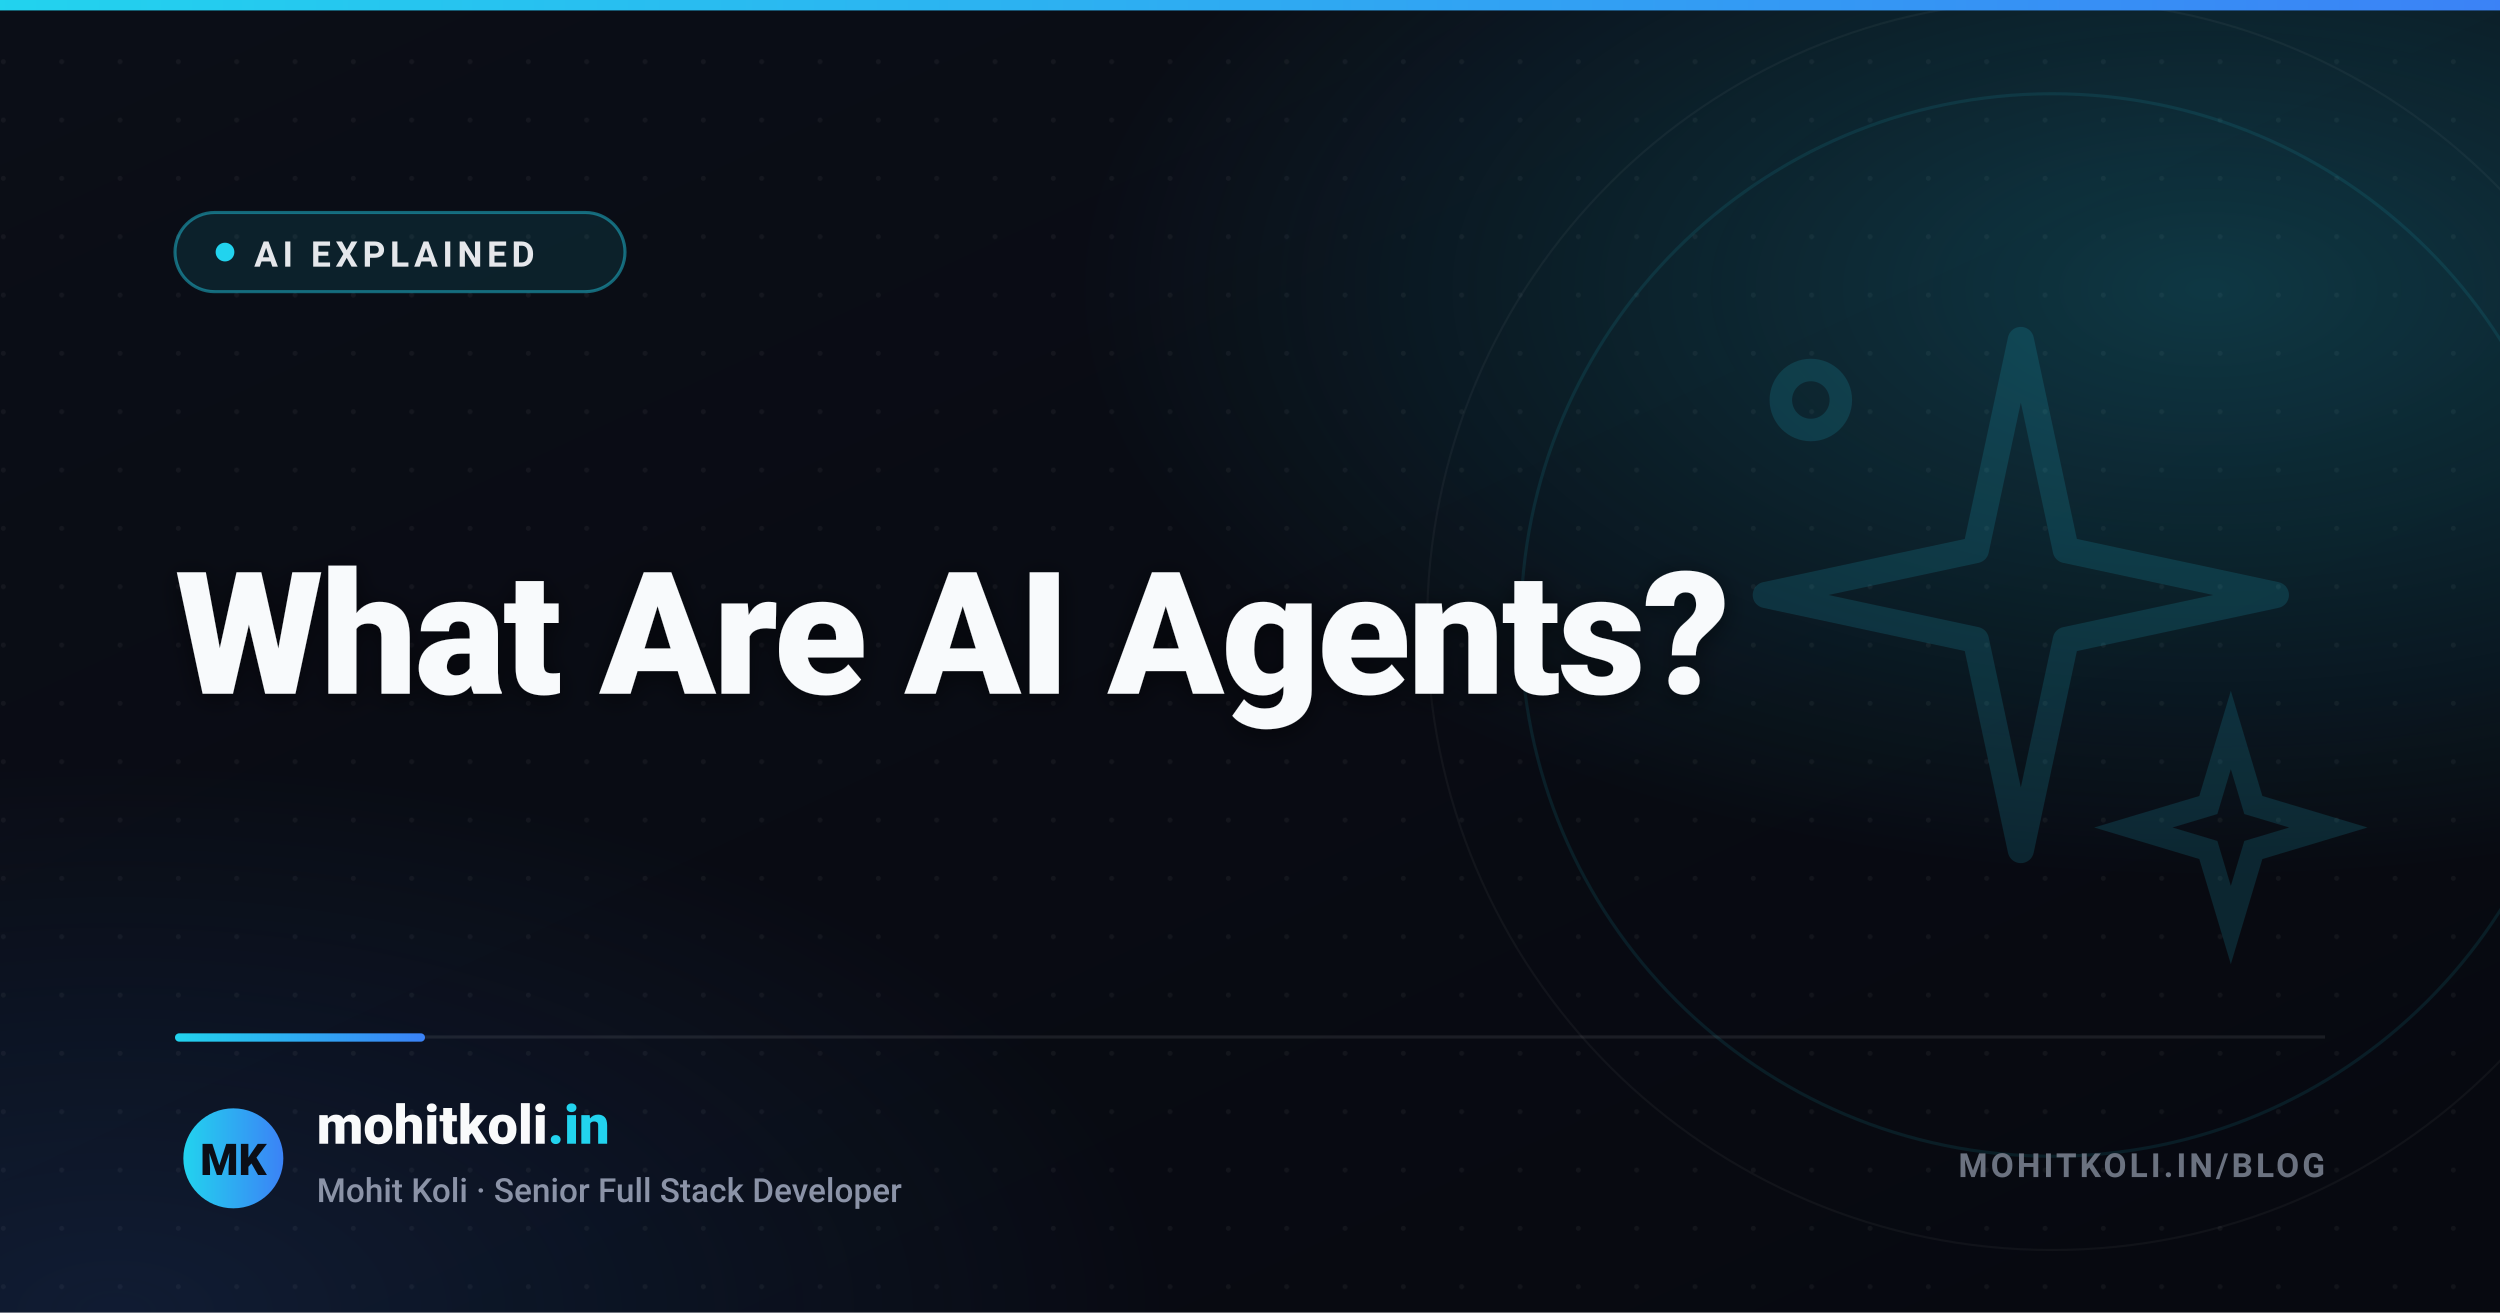
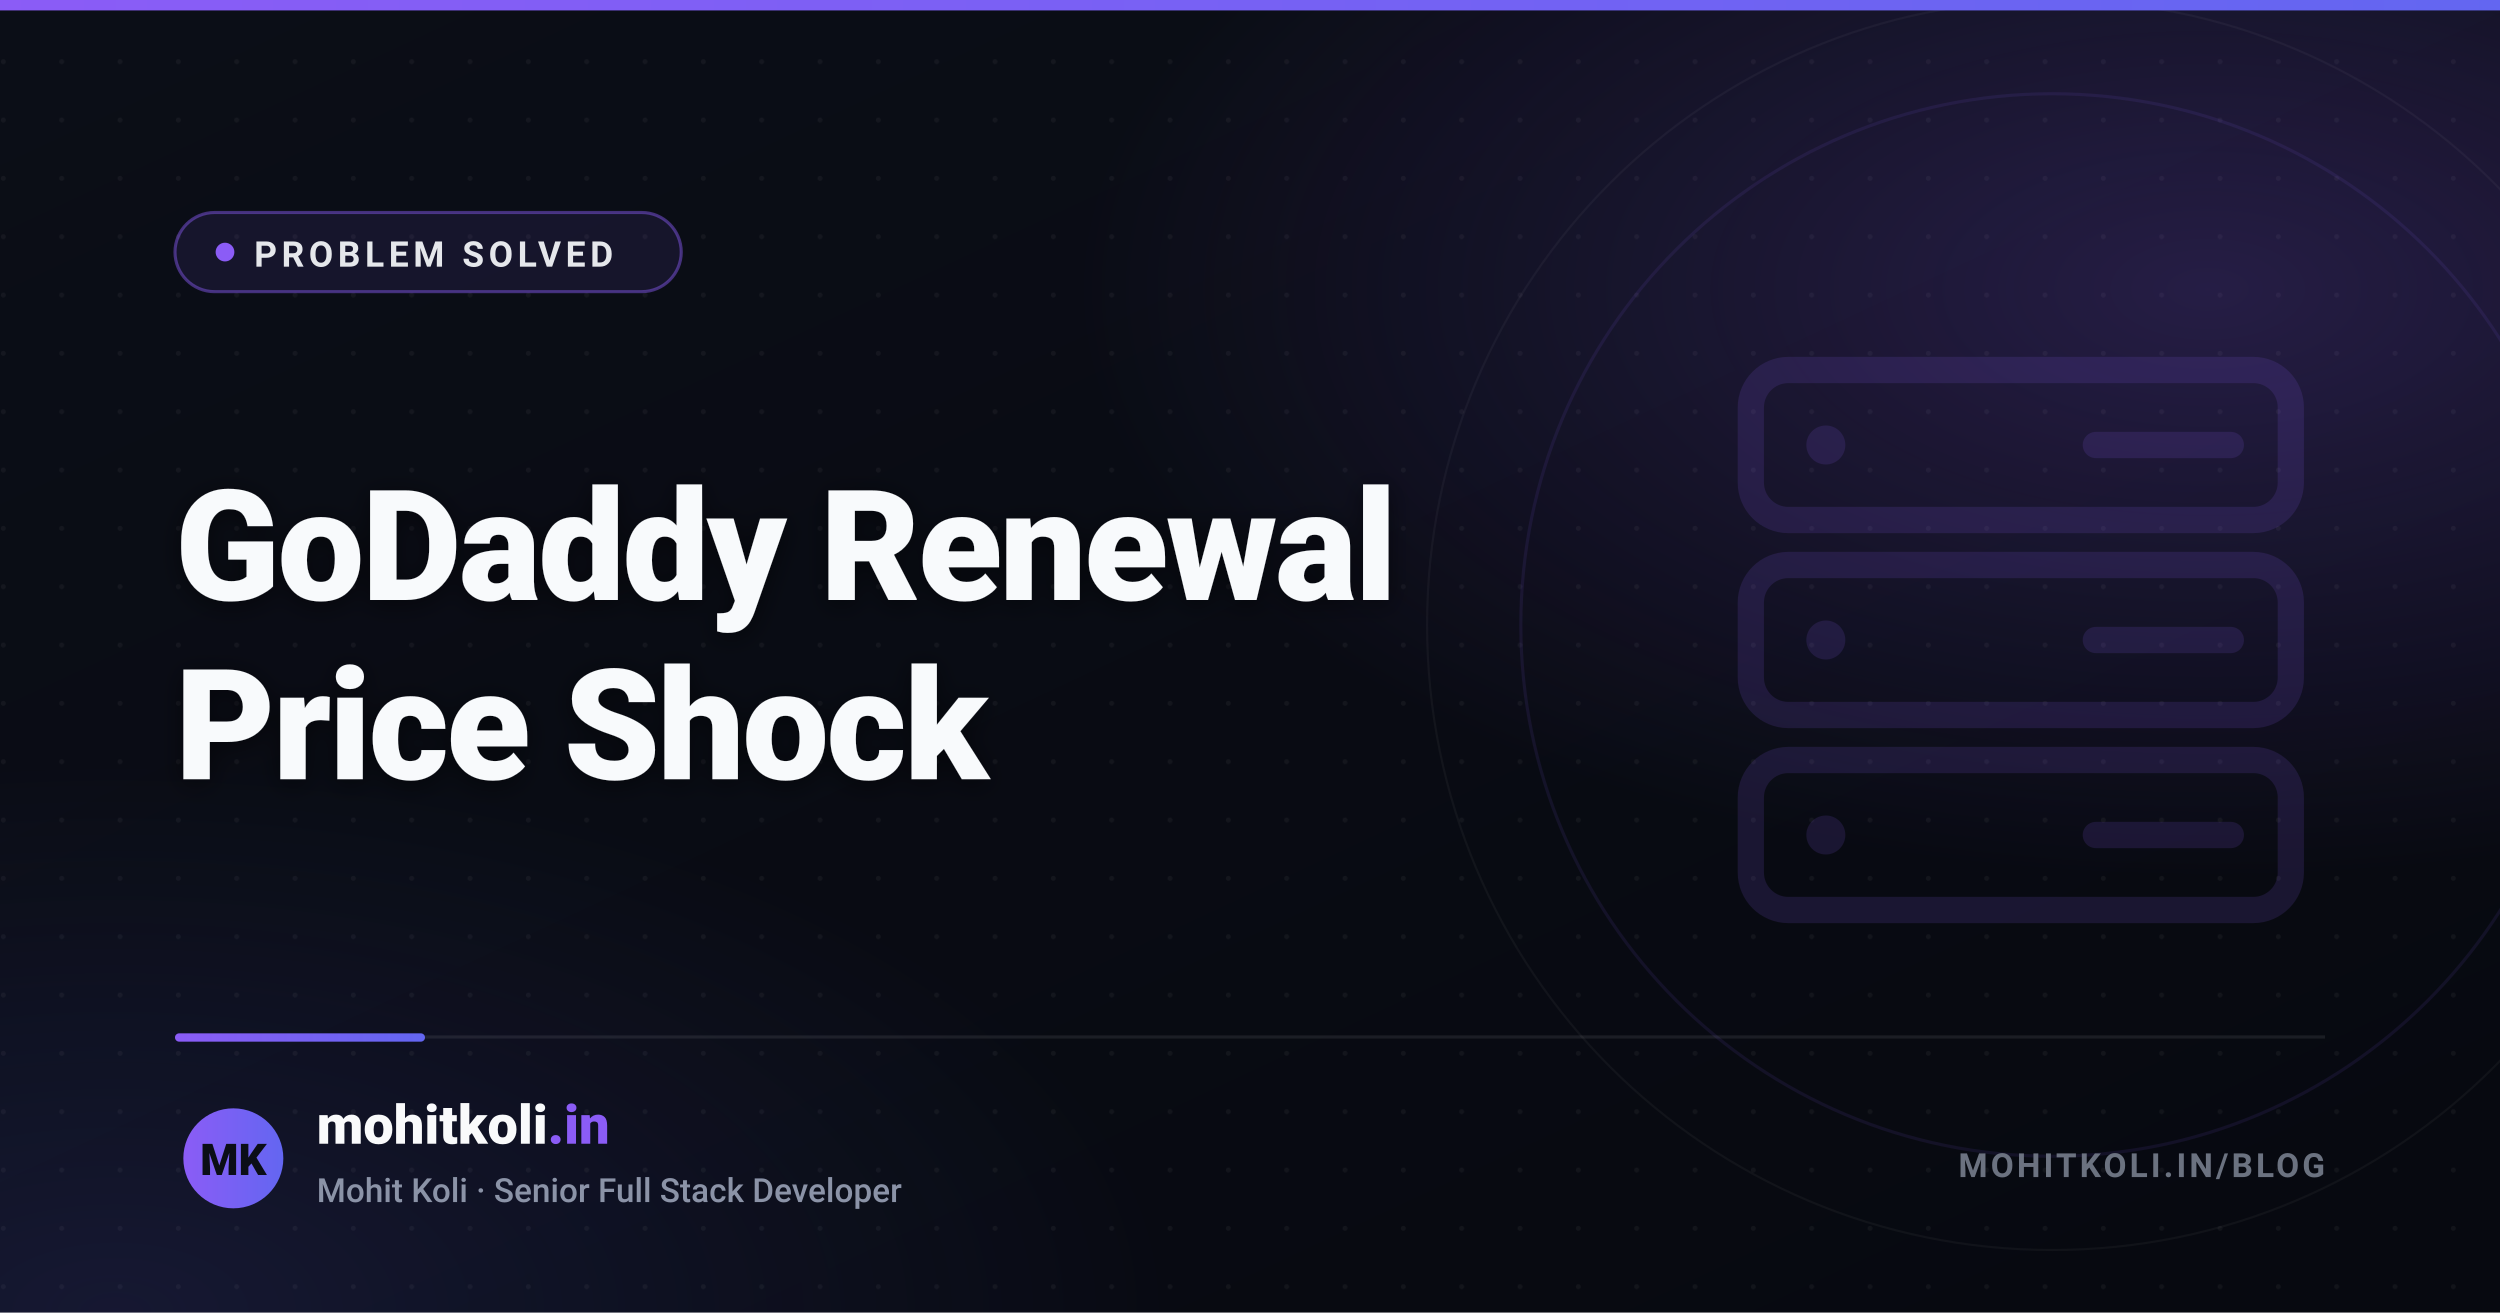
- <svg xmlns="http://www.w3.org/2000/svg" width="1200" height="630" viewBox="0 0 1200 630" role="img" aria-label="What Are AI Agents?">
+ <svg xmlns="http://www.w3.org/2000/svg" width="1200" height="630" viewBox="0 0 1200 630" role="img" aria-label="GoDaddy Renewal Price Shock">
  <defs>
    <linearGradient id="bg" x1="0" y1="0" x2="0.9" y2="1">
      <stop offset="0" stop-color="#0b0e17" />
      <stop offset="1" stop-color="#070910" />
    </linearGradient>
    <radialGradient id="glow" cx="0.88" cy="0.22" r="0.75">
-       <stop offset="0" stop-color="#22d3ee" stop-opacity="0.22" />
-       <stop offset="0.6" stop-color="#22d3ee" stop-opacity="0" />
+       <stop offset="0" stop-color="#8b5cf6" stop-opacity="0.22" />
+       <stop offset="0.6" stop-color="#8b5cf6" stop-opacity="0" />
    </radialGradient>
    <radialGradient id="glow2" cx="0.05" cy="1" r="0.7">
-       <stop offset="0" stop-color="#3b82f6" stop-opacity="0.14" />
-       <stop offset="0.6" stop-color="#3b82f6" stop-opacity="0" />
+       <stop offset="0" stop-color="#6366f1" stop-opacity="0.14" />
+       <stop offset="0.6" stop-color="#6366f1" stop-opacity="0" />
    </radialGradient>
    <linearGradient id="accent" x1="0" y1="0" x2="1" y2="0">
-       <stop offset="0" stop-color="#22d3ee" />
-       <stop offset="1" stop-color="#3b82f6" />
+       <stop offset="0" stop-color="#8b5cf6" />
+       <stop offset="1" stop-color="#6366f1" />
    </linearGradient>
    <pattern id="dots" width="28" height="28" patternUnits="userSpaceOnUse">
      <circle cx="1.6" cy="1.6" r="1.2" fill="#ffffff" fill-opacity="0.045" />
    </pattern>
    <filter id="tshadow" x="-10%" y="-10%" width="120%" height="130%">
      <feDropShadow dx="0" dy="2" stdDeviation="6" flood-color="#000000" flood-opacity="0.5" />
    </filter>
    <clipPath id="frame">
      <rect width="1200" height="630" rx="0" />
    </clipPath>
  </defs>
  <g clip-path="url(#frame)">
    <rect width="1200" height="630" fill="url(#bg)" />
    <rect width="1200" height="630" fill="url(#dots)" />
    <rect width="1200" height="630" fill="url(#glow)" />
    <rect width="1200" height="630" fill="url(#glow2)" />
-     <g transform="translate(790 120) scale(3.6)" stroke="#22d3ee" opacity="0.14">
-       <path d="M50 12 L56 40 L84 46 L56 52 L50 80 L44 52 L16 46 L44 40 Z" fill="none" stroke-width="3.5" stroke-linejoin="round" />
-       <path d="M78 64 L81 74 L91 77 L81 80 L78 90 L75 80 L65 77 L75 74 Z" fill="none" stroke-width="3" />
-       <circle cx="22" cy="20" r="4" fill="none" stroke-width="3" />
+     <g transform="translate(790 120) scale(3.6)" stroke="#8b5cf6" opacity="0.14">
+       <rect x="14" y="16" width="72" height="20" rx="5" fill="none" stroke-width="3.5" />
+       <rect x="14" y="42" width="72" height="20" rx="5" fill="none" stroke-width="3.5" />
+       <rect x="14" y="68" width="72" height="20" rx="5" fill="none" stroke-width="3.5" />
+       <circle cx="24" cy="26" r="2.6" stroke="none" fill="#8b5cf6" />
+       <circle cx="24" cy="52" r="2.6" stroke="none" fill="#8b5cf6" />
+       <circle cx="24" cy="78" r="2.6" stroke="none" fill="#8b5cf6" />
+       <line x1="60" y1="26" x2="78" y2="26" stroke-width="3.5" stroke-linecap="round" />
+       <line x1="60" y1="52" x2="78" y2="52" stroke-width="3.5" stroke-linecap="round" />
+       <line x1="60" y1="78" x2="78" y2="78" stroke-width="3.5" stroke-linecap="round" />
    </g>
-     <circle cx="985" cy="300" r="255" fill="none" stroke="#22d3ee" stroke-opacity="0.10" stroke-width="1.5" />
+     <circle cx="985" cy="300" r="255" fill="none" stroke="#8b5cf6" stroke-opacity="0.10" stroke-width="1.5" />
    <circle cx="985" cy="300" r="300" fill="none" stroke="#ffffff" stroke-opacity="0.04" stroke-width="1" />
    <rect x="0" y="0" width="1200" height="5" fill="url(#accent)" />
    <g font-family="'Segoe UI', 'Helvetica Neue', Roboto, Arial, sans-serif">
-       <rect x="84" y="102" rx="19" ry="19" width="216" height="38" fill="#22d3ee" fill-opacity="0.10" stroke="#22d3ee" stroke-opacity="0.45" stroke-width="1.5" />
-       <circle cx="108" cy="121" r="4.5" fill="#22d3ee" />
-       <text x="122" y="128" font-size="17" font-weight="700" letter-spacing="2.2" fill="#e5e7eb">AI EXPLAINED</text>
-       <text font-size="82" font-weight="800" fill="#f8fafc" letter-spacing="-1.2" filter="url(#tshadow)">
-         <tspan x="84" y="333">What Are AI Agents?</tspan>
+       <rect x="84" y="102" rx="19" ry="19" width="243" height="38" fill="#8b5cf6" fill-opacity="0.10" stroke="#8b5cf6" stroke-opacity="0.45" stroke-width="1.5" />
+       <circle cx="108" cy="121" r="4.5" fill="#8b5cf6" />
+       <text x="122" y="128" font-size="17" font-weight="700" letter-spacing="2.2" fill="#e5e7eb">PROBLEM SOLVED</text>
+       <text font-size="74" font-weight="800" fill="#f8fafc" letter-spacing="-1.2" filter="url(#tshadow)">
+         <tspan x="84" y="288">GoDaddy Renewal</tspan>
+         <tspan x="84" y="374">Price Shock</tspan>
      </text>
      <rect x="84" y="497" width="1032" height="1.5" fill="#ffffff" fill-opacity="0.08" />
      <rect x="84" y="496" width="120" height="4" rx="2" fill="url(#accent)" />
      <circle cx="112" cy="556" r="24" fill="url(#accent)" />
      <text x="112" y="564" font-size="21" font-weight="800" fill="#0b0e17" text-anchor="middle">MK</text>
-       <text x="152" y="549" font-size="26" font-weight="800" fill="#f9fafb">mohitkoli<tspan fill="#22d3ee">.in</tspan>
+       <text x="152" y="549" font-size="26" font-weight="800" fill="#f9fafb">mohitkoli<tspan fill="#8b5cf6">.in</tspan>
      </text>
      <text x="152" y="577" font-size="16" font-weight="500" fill="#8b93a7">Mohit Koli · Senior Full Stack Developer</text>
      <text x="1116" y="565" font-size="16" font-weight="600" letter-spacing="1.5" fill="#6b7280" text-anchor="end">MOHITKOLI.IN/BLOG</text>
    </g>
  </g>
</svg>
